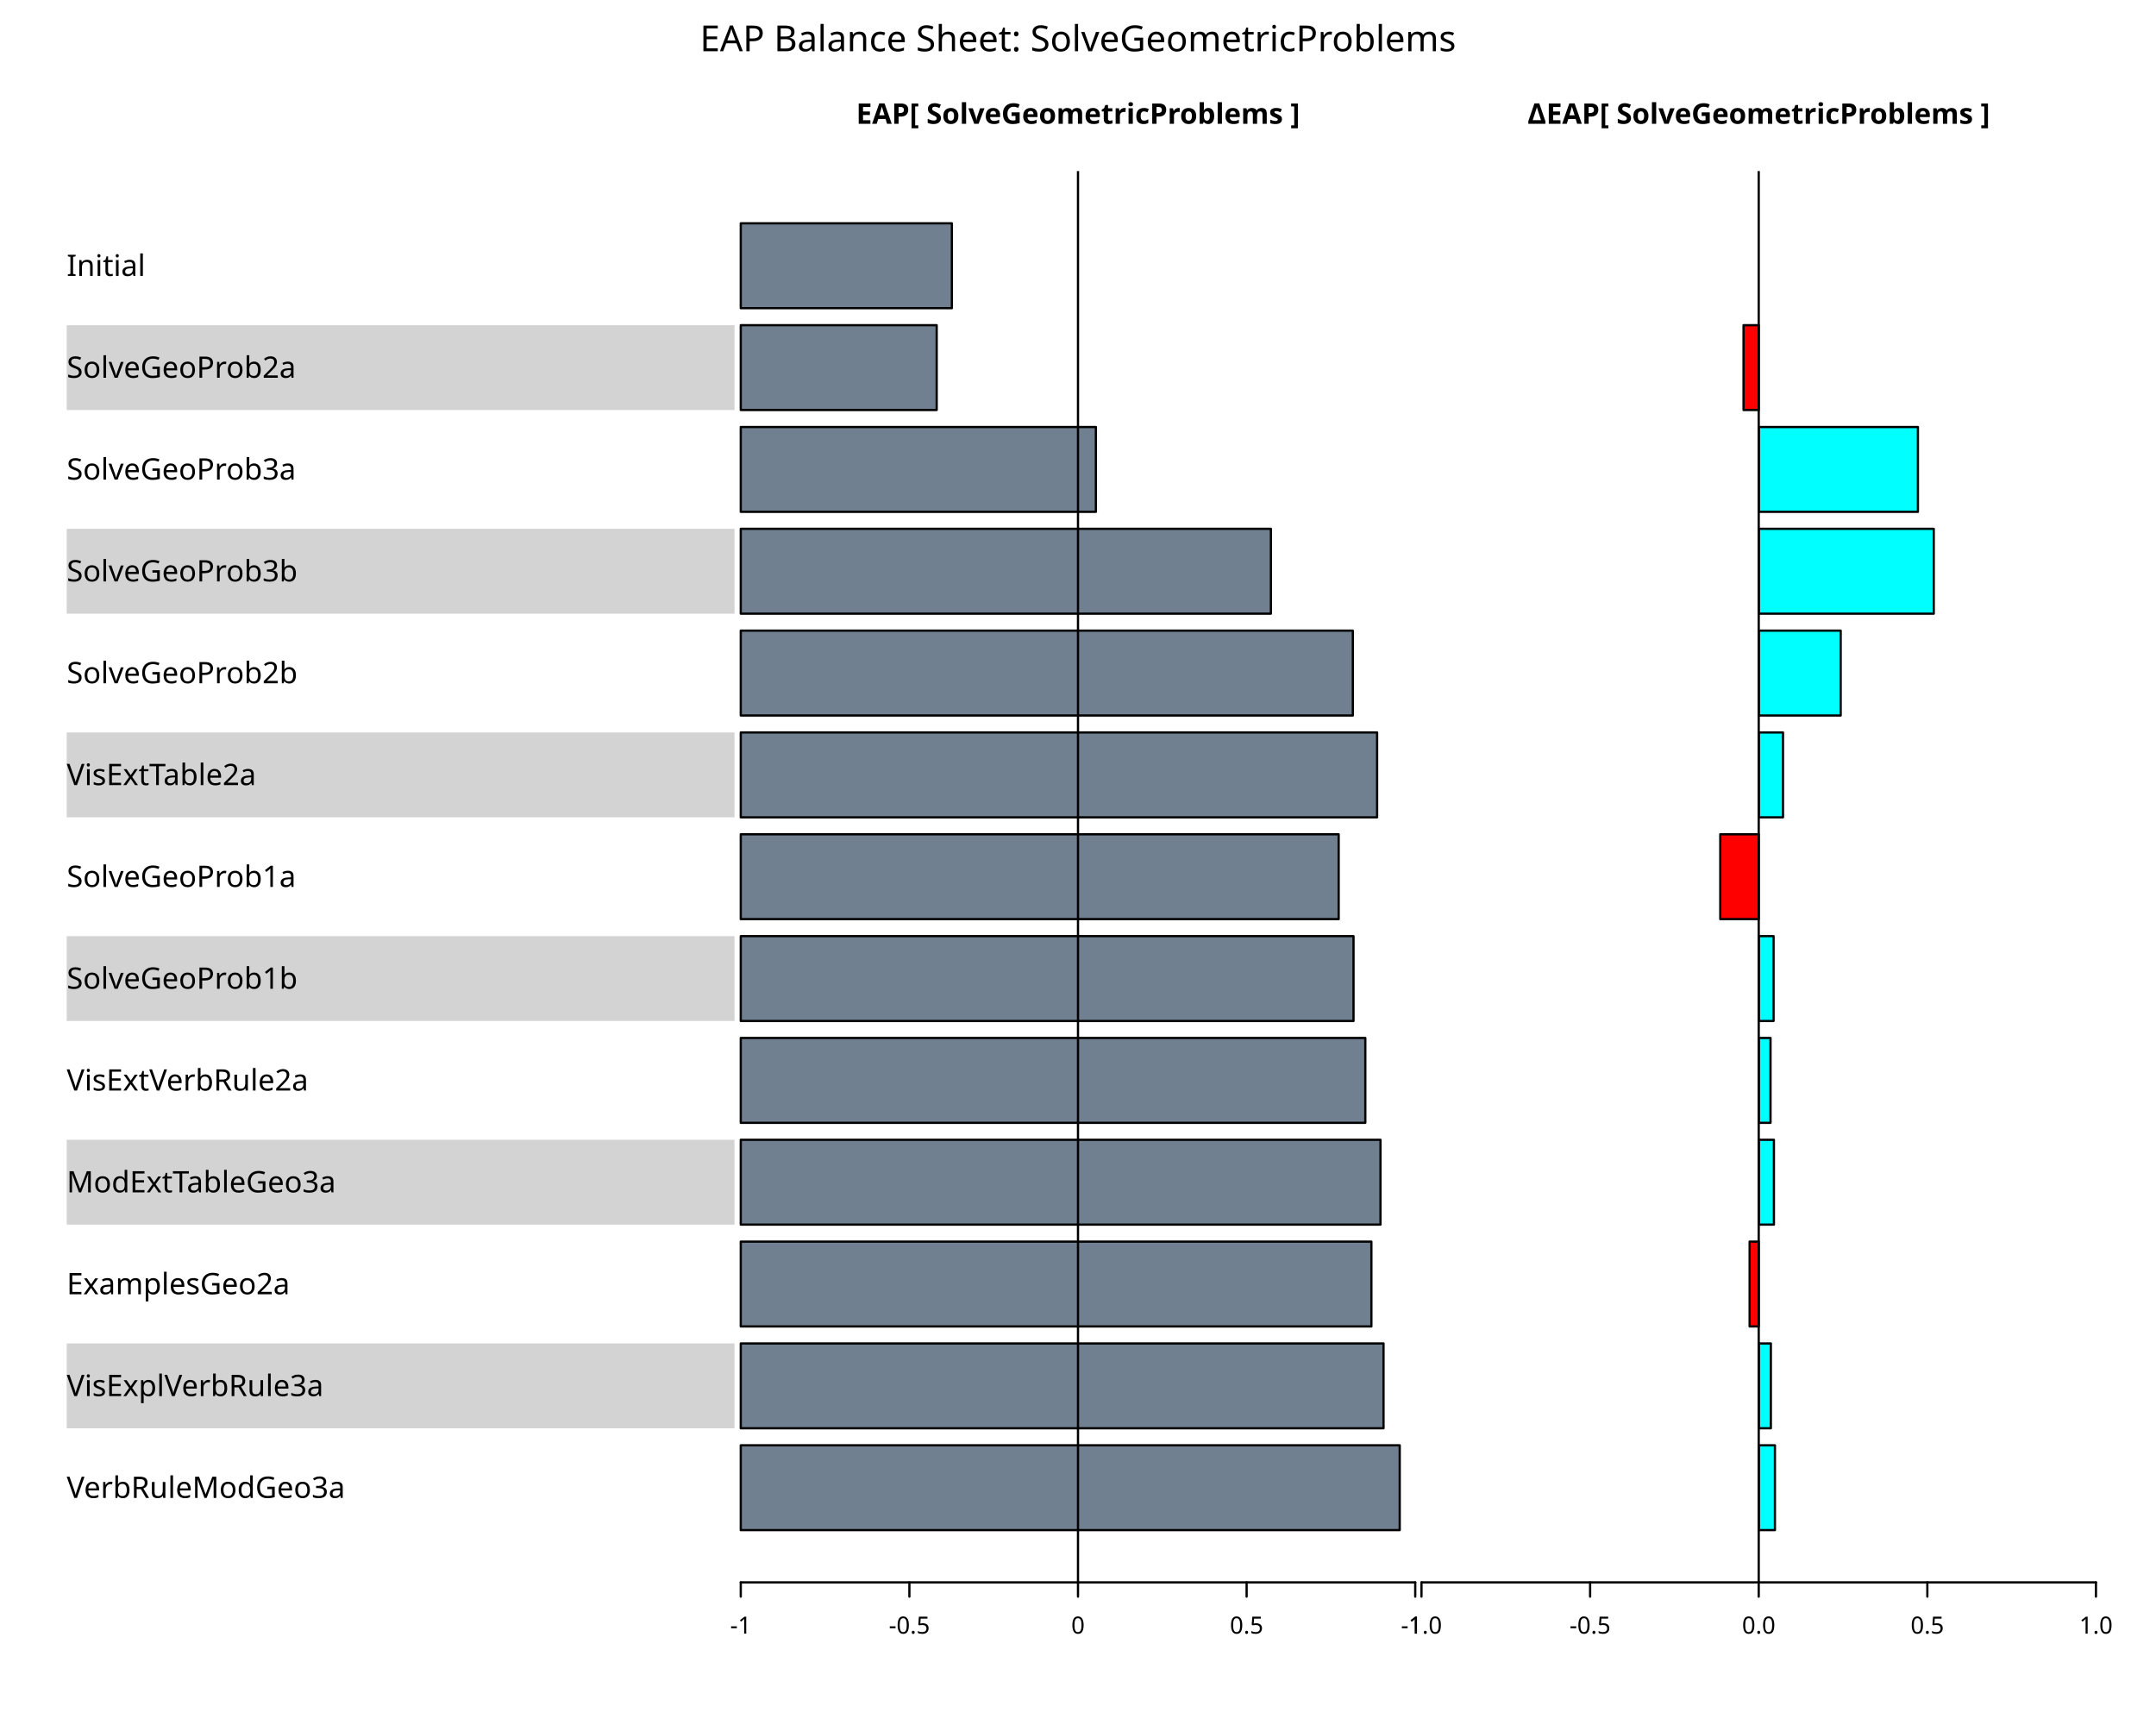
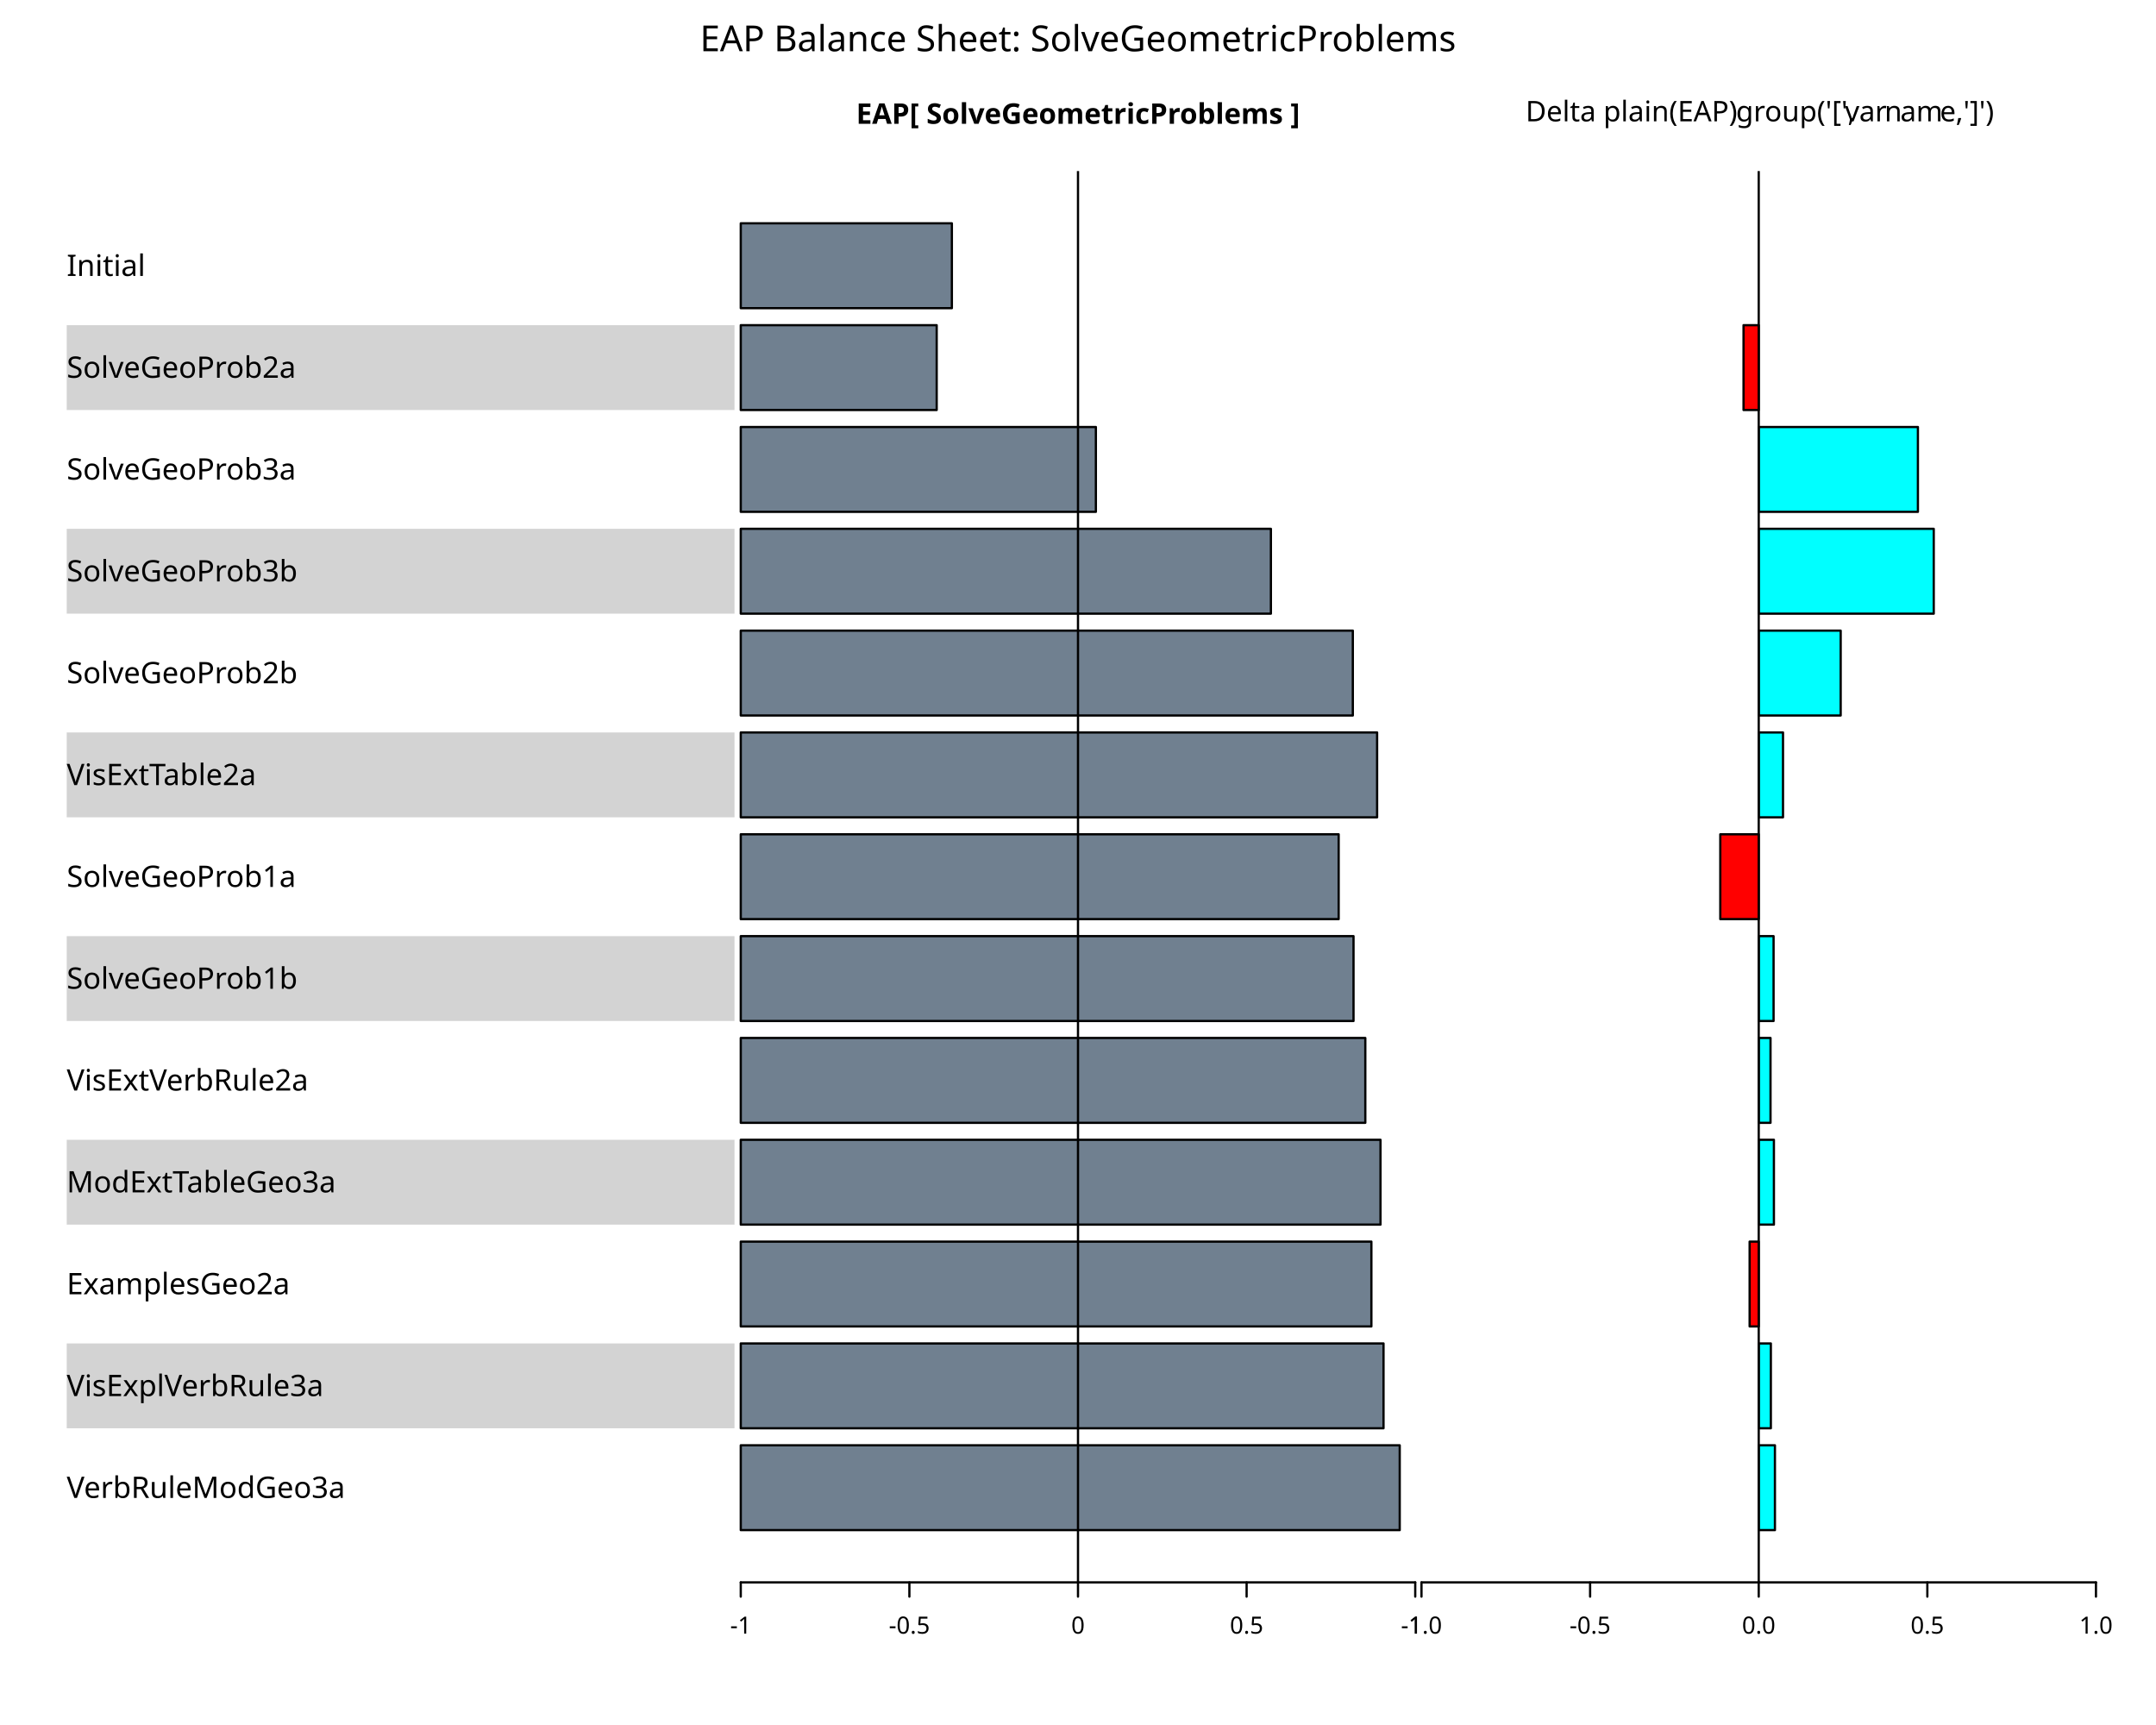
<svg xmlns="http://www.w3.org/2000/svg" class="svglite" data-engine-version="2.0" width="720.00pt" height="576.00pt" viewBox="0 0 720.00 576.00">
  <defs>
    <style type="text/css">
    .svglite line, .svglite polyline, .svglite polygon, .svglite path, .svglite rect, .svglite circle {
      fill: none;
      stroke: #000000;
      stroke-linecap: round;
      stroke-linejoin: round;
      stroke-miterlimit: 10.00;
    }
  </style>
  </defs>
  <rect width="100%" height="100%" style="stroke: none; fill: #FFFFFF;" />
  <defs>
    <clipPath id="cpMC4wMHw3MjAuMDB8MC4wMHw1NzYuMDA=">
      <rect x="0.00" y="0.00" width="720.00" height="576.00" />
    </clipPath>
  </defs>
  <g clip-path="url(#cpMC4wMHw3MjAuMDB8MC4wMHw1NzYuMDA=)">
</g>
  <defs>
    <clipPath id="cpMTkuMDF8MjQ2LjM0fDE5LjAxfDU3Ni4wMA==">
      <rect x="19.01" y="19.01" width="227.33" height="556.99" />
    </clipPath>
  </defs>
  <g clip-path="url(#cpMTkuMDF8MjQ2LjM0fDE5LjAxfDU3Ni4wMA==)">
    <rect x="22.28" y="482.60" width="223.01" height="28.33" style="stroke-width: 0.75; stroke: none; fill: #FFFFFF;" />
    <rect x="22.28" y="448.59" width="223.01" height="28.33" style="stroke-width: 0.75; stroke: none; fill: #D3D3D3;" />
    <rect x="22.28" y="414.59" width="223.01" height="28.33" style="stroke-width: 0.75; stroke: none; fill: #FFFFFF;" />
    <rect x="22.28" y="380.59" width="223.01" height="28.33" style="stroke-width: 0.75; stroke: none; fill: #D3D3D3;" />
    <rect x="22.28" y="346.59" width="223.01" height="28.33" style="stroke-width: 0.75; stroke: none; fill: #FFFFFF;" />
    <rect x="22.28" y="312.59" width="223.01" height="28.33" style="stroke-width: 0.75; stroke: none; fill: #D3D3D3;" />
    <rect x="22.28" y="278.58" width="223.01" height="28.33" style="stroke-width: 0.75; stroke: none; fill: #FFFFFF;" />
    <rect x="22.28" y="244.58" width="223.01" height="28.33" style="stroke-width: 0.75; stroke: none; fill: #D3D3D3;" />
    <rect x="22.28" y="210.58" width="223.01" height="28.33" style="stroke-width: 0.75; stroke: none; fill: #FFFFFF;" />
    <rect x="22.28" y="176.58" width="223.01" height="28.33" style="stroke-width: 0.75; stroke: none; fill: #D3D3D3;" />
    <rect x="22.28" y="142.58" width="223.01" height="28.33" style="stroke-width: 0.75; stroke: none; fill: #FFFFFF;" />
    <rect x="22.28" y="108.58" width="223.01" height="28.33" style="stroke-width: 0.75; stroke: none; fill: #D3D3D3;" />
    <rect x="22.28" y="74.57" width="0.00" height="28.33" style="stroke-width: 0.75; stroke: none; fill: #FFFFFF;" />
  </g>
  <defs>
    <clipPath id="cpMjAuMDV8MjQ1LjI5fDU3LjEyfDUyOC4zOA==">
      <rect x="20.05" y="57.12" width="225.24" height="471.27" />
    </clipPath>
  </defs>
  <g clip-path="url(#cpMjAuMDV8MjQ1LjI5fDU3LjEyfDUyOC4zOA==)">
    <text x="22.28" y="92.15" style="font-size: 9.90px; font-family: sans;" textLength="23.11px" lengthAdjust="spacingAndGlyphs">Initial</text>
    <text x="22.28" y="126.15" style="font-size: 9.90px; font-family: sans;" textLength="75.41px" lengthAdjust="spacingAndGlyphs">SolveGeoProb2a</text>
    <text x="22.28" y="160.15" style="font-size: 9.90px; font-family: sans;" textLength="75.41px" lengthAdjust="spacingAndGlyphs">SolveGeoProb3a</text>
    <text x="22.28" y="194.15" style="font-size: 9.90px; font-family: sans;" textLength="75.41px" lengthAdjust="spacingAndGlyphs">SolveGeoProb3b</text>
    <text x="22.28" y="228.15" style="font-size: 9.90px; font-family: sans;" textLength="75.41px" lengthAdjust="spacingAndGlyphs">SolveGeoProb2b</text>
    <text x="22.28" y="262.16" style="font-size: 9.90px; font-family: sans;" textLength="63.84px" lengthAdjust="spacingAndGlyphs">VisExtTable2a</text>
    <text x="22.28" y="296.16" style="font-size: 9.90px; font-family: sans;" textLength="75.41px" lengthAdjust="spacingAndGlyphs">SolveGeoProb1a</text>
    <text x="22.28" y="330.16" style="font-size: 9.90px; font-family: sans;" textLength="75.41px" lengthAdjust="spacingAndGlyphs">SolveGeoProb1b</text>
    <text x="22.28" y="364.16" style="font-size: 9.90px; font-family: sans;" textLength="80.36px" lengthAdjust="spacingAndGlyphs">VisExtVerbRule2a</text>
    <text x="22.28" y="398.16" style="font-size: 9.90px; font-family: sans;" textLength="88.07px" lengthAdjust="spacingAndGlyphs">ModExtTableGeo3a</text>
    <text x="22.28" y="432.17" style="font-size: 9.90px; font-family: sans;" textLength="73.21px" lengthAdjust="spacingAndGlyphs">ExamplesGeo2a</text>
    <text x="22.28" y="466.17" style="font-size: 9.90px; font-family: sans;" textLength="85.31px" lengthAdjust="spacingAndGlyphs">VisExplVerbRule3a</text>
    <text x="22.28" y="500.17" style="font-size: 9.90px; font-family: sans;" textLength="90.27px" lengthAdjust="spacingAndGlyphs">VerbRuleModGeo3a</text>
  </g>
  <defs>
    <clipPath id="cpMjQ2LjM0fDQ3My42NnwxOS4wMXw1NzYuMDA=">
      <rect x="246.34" y="19.01" width="227.33" height="556.99" />
    </clipPath>
  </defs>
  <g clip-path="url(#cpMjQ2LjM0fDQ3My42NnwxOS4wMXw1NzYuMDA=)">
    <rect x="247.38" y="482.60" width="220.06" height="28.33" style="stroke-width: 0.75; fill: #708090;" />
    <rect x="247.38" y="448.59" width="214.65" height="28.33" style="stroke-width: 0.75; fill: #708090;" />
    <rect x="247.38" y="414.59" width="210.60" height="28.33" style="stroke-width: 0.75; fill: #708090;" />
    <rect x="247.38" y="380.59" width="213.64" height="28.33" style="stroke-width: 0.75; fill: #708090;" />
    <rect x="247.38" y="346.59" width="208.57" height="28.33" style="stroke-width: 0.75; fill: #708090;" />
    <rect x="247.38" y="312.59" width="204.63" height="28.33" style="stroke-width: 0.75; fill: #708090;" />
    <rect x="247.38" y="278.58" width="199.67" height="28.33" style="stroke-width: 0.75; fill: #708090;" />
    <rect x="247.38" y="244.58" width="212.51" height="28.33" style="stroke-width: 0.75; fill: #708090;" />
    <rect x="247.38" y="210.58" width="204.40" height="28.33" style="stroke-width: 0.75; fill: #708090;" />
    <rect x="247.38" y="176.58" width="177.04" height="28.33" style="stroke-width: 0.75; fill: #708090;" />
    <rect x="247.38" y="142.58" width="118.59" height="28.33" style="stroke-width: 0.75; fill: #708090;" />
    <rect x="247.38" y="108.58" width="65.43" height="28.33" style="stroke-width: 0.75; fill: #708090;" />
    <rect x="247.38" y="74.57" width="70.50" height="28.33" style="stroke-width: 0.75; fill: #708090;" />
    <text x="360.00" y="41.33" text-anchor="middle" style="font-size: 9.50px; font-weight: bold; font-family: sans;" textLength="137.36px" lengthAdjust="spacingAndGlyphs">EAP[ SolveGeometricProblems ]</text>
  </g>
  <g clip-path="url(#cpMC4wMHw3MjAuMDB8MC4wMHw1NzYuMDA=)">
    <line x1="247.38" y1="528.38" x2="472.62" y2="528.38" style="stroke-width: 0.75;" />
    <line x1="247.38" y1="528.38" x2="247.38" y2="533.14" style="stroke-width: 0.75;" />
    <line x1="303.69" y1="528.38" x2="303.69" y2="533.14" style="stroke-width: 0.75;" />
    <line x1="360.00" y1="528.38" x2="360.00" y2="533.14" style="stroke-width: 0.75;" />
    <line x1="416.31" y1="528.38" x2="416.31" y2="533.14" style="stroke-width: 0.75;" />
    <line x1="472.62" y1="528.38" x2="472.62" y2="533.14" style="stroke-width: 0.75;" />
    <text x="247.38" y="545.49" text-anchor="middle" style="font-size: 7.92px; font-family: sans;" textLength="7.04px" lengthAdjust="spacingAndGlyphs">-1</text>
    <text x="303.69" y="545.49" text-anchor="middle" style="font-size: 7.92px; font-family: sans;" textLength="13.65px" lengthAdjust="spacingAndGlyphs">-0.5</text>
    <text x="360.00" y="545.49" text-anchor="middle" style="font-size: 7.92px; font-family: sans;" textLength="4.41px" lengthAdjust="spacingAndGlyphs">0</text>
    <text x="416.31" y="545.49" text-anchor="middle" style="font-size: 7.92px; font-family: sans;" textLength="11.01px" lengthAdjust="spacingAndGlyphs">0.5</text>
    <text x="472.62" y="545.49" text-anchor="middle" style="font-size: 7.92px; font-family: sans;" textLength="4.41px" lengthAdjust="spacingAndGlyphs">1</text>
  </g>
  <defs>
    <clipPath id="cpMjQ3LjM4fDQ3Mi42Mnw1Ny4xMnw1MjguMzg=">
      <rect x="247.38" y="57.12" width="225.24" height="471.27" />
    </clipPath>
  </defs>
  <g clip-path="url(#cpMjQ3LjM4fDQ3Mi42Mnw1Ny4xMnw1MjguMzg=)">
    <line x1="360.00" y1="528.38" x2="360.00" y2="57.12" style="stroke-width: 0.75;" />
  </g>
  <defs>
    <clipPath id="cpNDczLjY2fDcwMC45OXwxOS4wMXw1NzYuMDA=">
      <rect x="473.66" y="19.01" width="227.33" height="556.99" />
    </clipPath>
  </defs>
  <g clip-path="url(#cpNDczLjY2fDcwMC45OXwxOS4wMXw1NzYuMDA=)">
    <rect x="587.33" y="482.60" width="5.41" height="28.33" style="stroke-width: 0.75; fill: #00FFFF;" />
    <rect x="587.33" y="448.59" width="4.05" height="28.33" style="stroke-width: 0.75; fill: #00FFFF;" />
    <rect x="584.29" y="414.59" width="3.04" height="28.33" style="stroke-width: 0.75; fill: #FF0000;" />
    <rect x="587.33" y="380.59" width="5.07" height="28.33" style="stroke-width: 0.75; fill: #00FFFF;" />
    <rect x="587.33" y="346.59" width="3.94" height="28.33" style="stroke-width: 0.75; fill: #00FFFF;" />
    <rect x="587.33" y="312.59" width="4.96" height="28.33" style="stroke-width: 0.75; fill: #00FFFF;" />
    <rect x="574.49" y="278.58" width="12.84" height="28.33" style="stroke-width: 0.75; fill: #FF0000;" />
    <rect x="587.33" y="244.58" width="8.11" height="28.33" style="stroke-width: 0.75; fill: #00FFFF;" />
    <rect x="587.33" y="210.58" width="27.37" height="28.33" style="stroke-width: 0.75; fill: #00FFFF;" />
    <rect x="587.33" y="176.58" width="58.45" height="28.33" style="stroke-width: 0.75; fill: #00FFFF;" />
    <rect x="587.33" y="142.58" width="53.16" height="28.33" style="stroke-width: 0.75; fill: #00FFFF;" />
    <rect x="582.26" y="108.58" width="5.07" height="28.33" style="stroke-width: 0.75; fill: #FF0000;" />
-     <text x="587.33" y="41.33" text-anchor="middle" style="font-size: 9.50px; font-weight: bold; font-family: sans;" textLength="143.71px" lengthAdjust="spacingAndGlyphs">ΔEAP[ SolveGeometricProblems ]</text>
+     <text x="509.48" y="40.52" style="font-size: 9.50px; font-family: sans;" textLength="70.26px" lengthAdjust="spacingAndGlyphs">Delta plain(EAP)</text>
+     <text x="579.74" y="40.52" style="font-size: 9.50px; font-family: sans;" textLength="36.38px" lengthAdjust="spacingAndGlyphs">group('[',</text>
+     <text x="616.12" y="40.52" style="font-size: 9.50px; font-family: sans;" textLength="4.76px" lengthAdjust="spacingAndGlyphs">v</text>
+     <text x="620.88" y="40.52" style="font-size: 9.50px; font-family: sans;" textLength="5.29px" lengthAdjust="spacingAndGlyphs">a</text>
+     <text x="626.16" y="40.52" style="font-size: 9.50px; font-family: sans;" textLength="3.16px" lengthAdjust="spacingAndGlyphs">r</text>
+     <text x="629.33" y="40.52" style="font-size: 9.50px; font-family: sans;" textLength="5.29px" lengthAdjust="spacingAndGlyphs">n</text>
+     <text x="634.61" y="40.52" style="font-size: 9.50px; font-family: sans;" textLength="5.29px" lengthAdjust="spacingAndGlyphs">a</text>
+     <text x="639.90" y="40.52" style="font-size: 9.50px; font-family: sans;" textLength="7.92px" lengthAdjust="spacingAndGlyphs">m</text>
+     <text x="647.82" y="40.52" style="font-size: 9.50px; font-family: sans;" textLength="5.29px" lengthAdjust="spacingAndGlyphs">e</text>
+     <text x="653.11" y="40.52" style="font-size: 9.50px; font-family: sans;" textLength="12.07px" lengthAdjust="spacingAndGlyphs">,']')</text>
  </g>
  <g clip-path="url(#cpMC4wMHw3MjAuMDB8MC4wMHw1NzYuMDA=)">
    <line x1="474.71" y1="528.38" x2="699.95" y2="528.38" style="stroke-width: 0.75;" />
    <line x1="474.71" y1="528.38" x2="474.71" y2="533.14" style="stroke-width: 0.75;" />
    <line x1="531.02" y1="528.38" x2="531.02" y2="533.14" style="stroke-width: 0.75;" />
    <line x1="587.33" y1="528.38" x2="587.33" y2="533.14" style="stroke-width: 0.75;" />
    <line x1="643.64" y1="528.38" x2="643.64" y2="533.14" style="stroke-width: 0.75;" />
    <line x1="699.95" y1="528.38" x2="699.95" y2="533.14" style="stroke-width: 0.75;" />
    <text x="474.71" y="545.49" text-anchor="middle" style="font-size: 7.92px; font-family: sans;" textLength="13.65px" lengthAdjust="spacingAndGlyphs">-1.0</text>
    <text x="531.02" y="545.49" text-anchor="middle" style="font-size: 7.92px; font-family: sans;" textLength="13.65px" lengthAdjust="spacingAndGlyphs">-0.5</text>
    <text x="587.33" y="545.49" text-anchor="middle" style="font-size: 7.92px; font-family: sans;" textLength="11.01px" lengthAdjust="spacingAndGlyphs">0.0</text>
    <text x="643.64" y="545.49" text-anchor="middle" style="font-size: 7.92px; font-family: sans;" textLength="11.01px" lengthAdjust="spacingAndGlyphs">0.5</text>
    <text x="699.95" y="545.49" text-anchor="middle" style="font-size: 7.92px; font-family: sans;" textLength="11.01px" lengthAdjust="spacingAndGlyphs">1.0</text>
  </g>
  <defs>
    <clipPath id="cpNDc0LjcxfDY5OS45NXw1Ny4xMnw1MjguMzg=">
      <rect x="474.71" y="57.12" width="225.24" height="471.27" />
    </clipPath>
  </defs>
  <g clip-path="url(#cpNDc0LjcxfDY5OS45NXw1Ny4xMnw1MjguMzg=)">
    <line x1="587.33" y1="528.38" x2="587.33" y2="57.12" style="stroke-width: 0.75;" />
  </g>
  <g clip-path="url(#cpMC4wMHw3MjAuMDB8MC4wMHw1NzYuMDA=)">
    <text x="360.00" y="17.11" text-anchor="middle" style="font-size: 12.00px; font-family: sans;" textLength="248.17px" lengthAdjust="spacingAndGlyphs">EAP Balance Sheet: SolveGeometricProblems</text>
  </g>
</svg>
